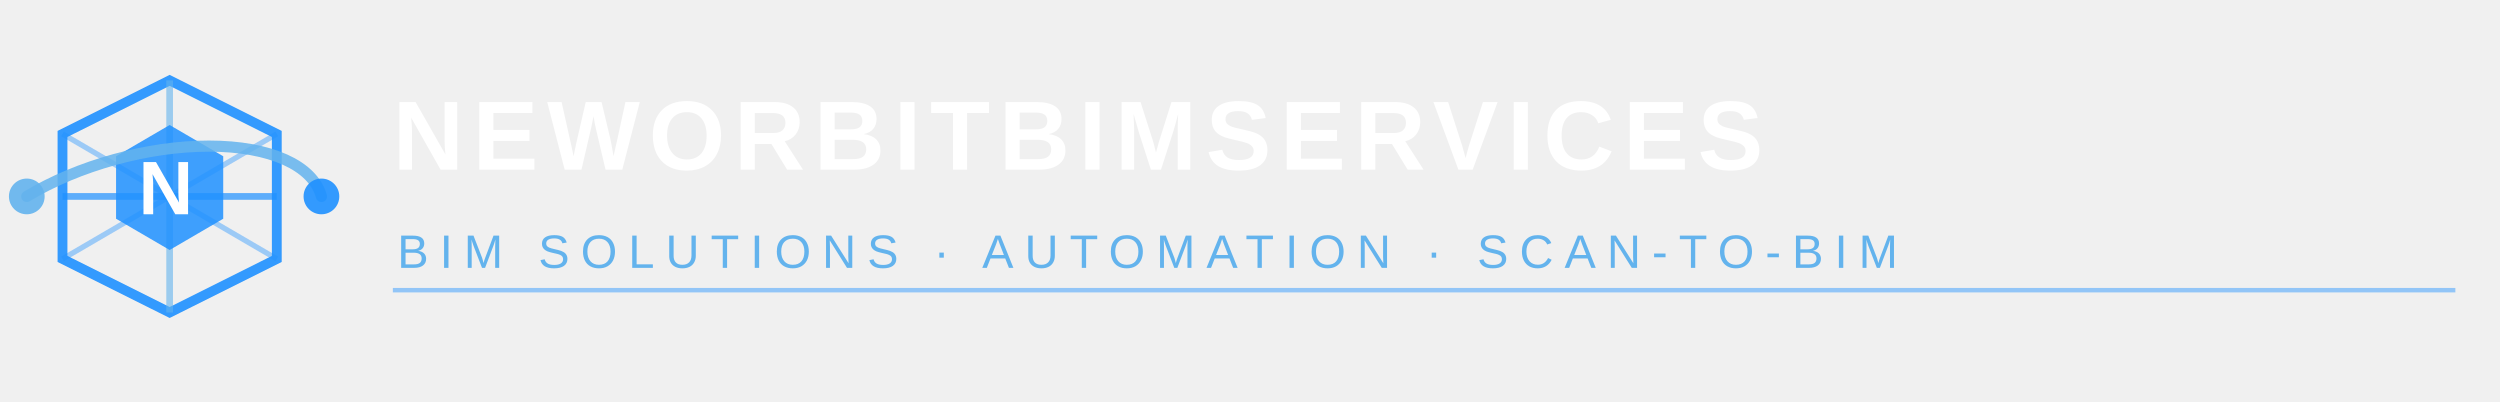
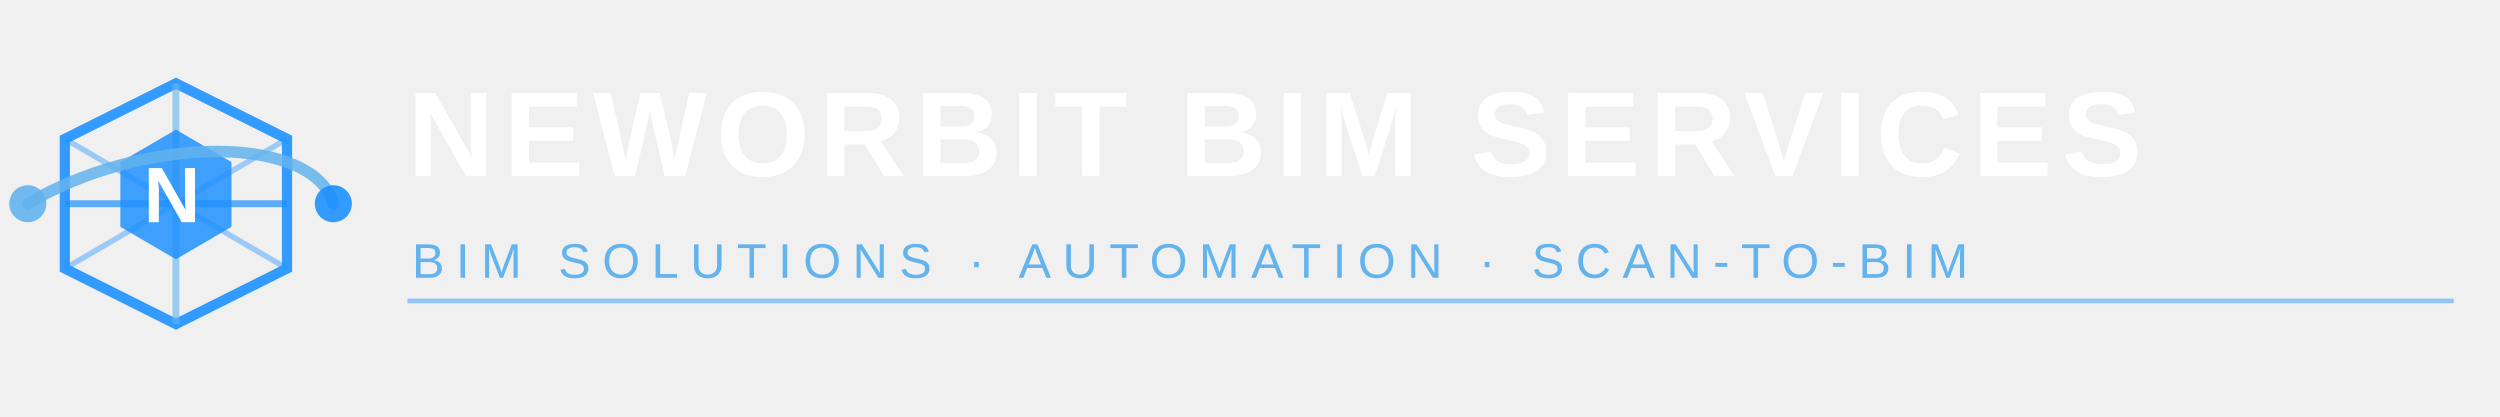
- <svg xmlns="http://www.w3.org/2000/svg" viewBox="0 0 560 90" width="560" height="90">
+ <svg xmlns="http://www.w3.org/2000/svg" viewBox="0 0 540 90" width="540" height="90">
  <polygon points="38,18 62,30 62,58 38,70 14,58 14,30" fill="none" stroke="#1E90FF" stroke-width="2.2" opacity="0.9" />
  <line x1="14" y1="44" x2="62" y2="44" stroke="#1E90FF" stroke-width="1.5" opacity="0.7" />
  <line x1="38" y1="18" x2="38" y2="70" stroke="#63B3ED" stroke-width="1.5" opacity="0.6" />
  <line x1="14" y1="30" x2="62" y2="58" stroke="#1E90FF" stroke-width="1.2" opacity="0.4" />
  <line x1="62" y1="30" x2="14" y2="58" stroke="#1E90FF" stroke-width="1.2" opacity="0.4" />
  <polygon points="38,28 50,35 50,49 38,56 26,49 26,35" fill="#1E90FF" opacity="0.85" />
  <text x="31" y="48" font-family="Arial Black, Arial, sans-serif" font-size="17" font-weight="900" fill="#ffffff">N</text>
  <path d="M 6 44 A 42 20 -15 0 1 72 44" fill="none" stroke="#63B3ED" stroke-width="2.5" stroke-linecap="round" opacity="0.85" />
  <circle cx="6" cy="44" r="4" fill="#63B3ED" opacity="0.9" />
  <circle cx="72" cy="44" r="4" fill="#1E90FF" opacity="0.9" />
-   <text x="88" y="38" font-family="Arial Black, Arial, sans-serif" font-size="22" font-weight="900" fill="#FFFFFF" letter-spacing="2">NEWORBITBIMSERVICES</text>
+   <text x="88" y="38" font-family="Arial Black, Arial, sans-serif" font-size="26" font-weight="900" fill="#FFFFFF" letter-spacing="2">NEWORBIT BIM SERVICES</text>
  <text x="89" y="60" font-family="Arial, sans-serif" font-size="10.5" font-weight="500" fill="#63B3ED" letter-spacing="2.5">BIM SOLUTIONS · AUTOMATION · SCAN-TO-BIM</text>
-   <line x1="88" y1="65" x2="550" y2="65" stroke="#1E90FF" stroke-width="1" opacity="0.45" />
+   <line x1="88" y1="65" x2="530" y2="65" stroke="#1E90FF" stroke-width="1" opacity="0.45" />
</svg>
